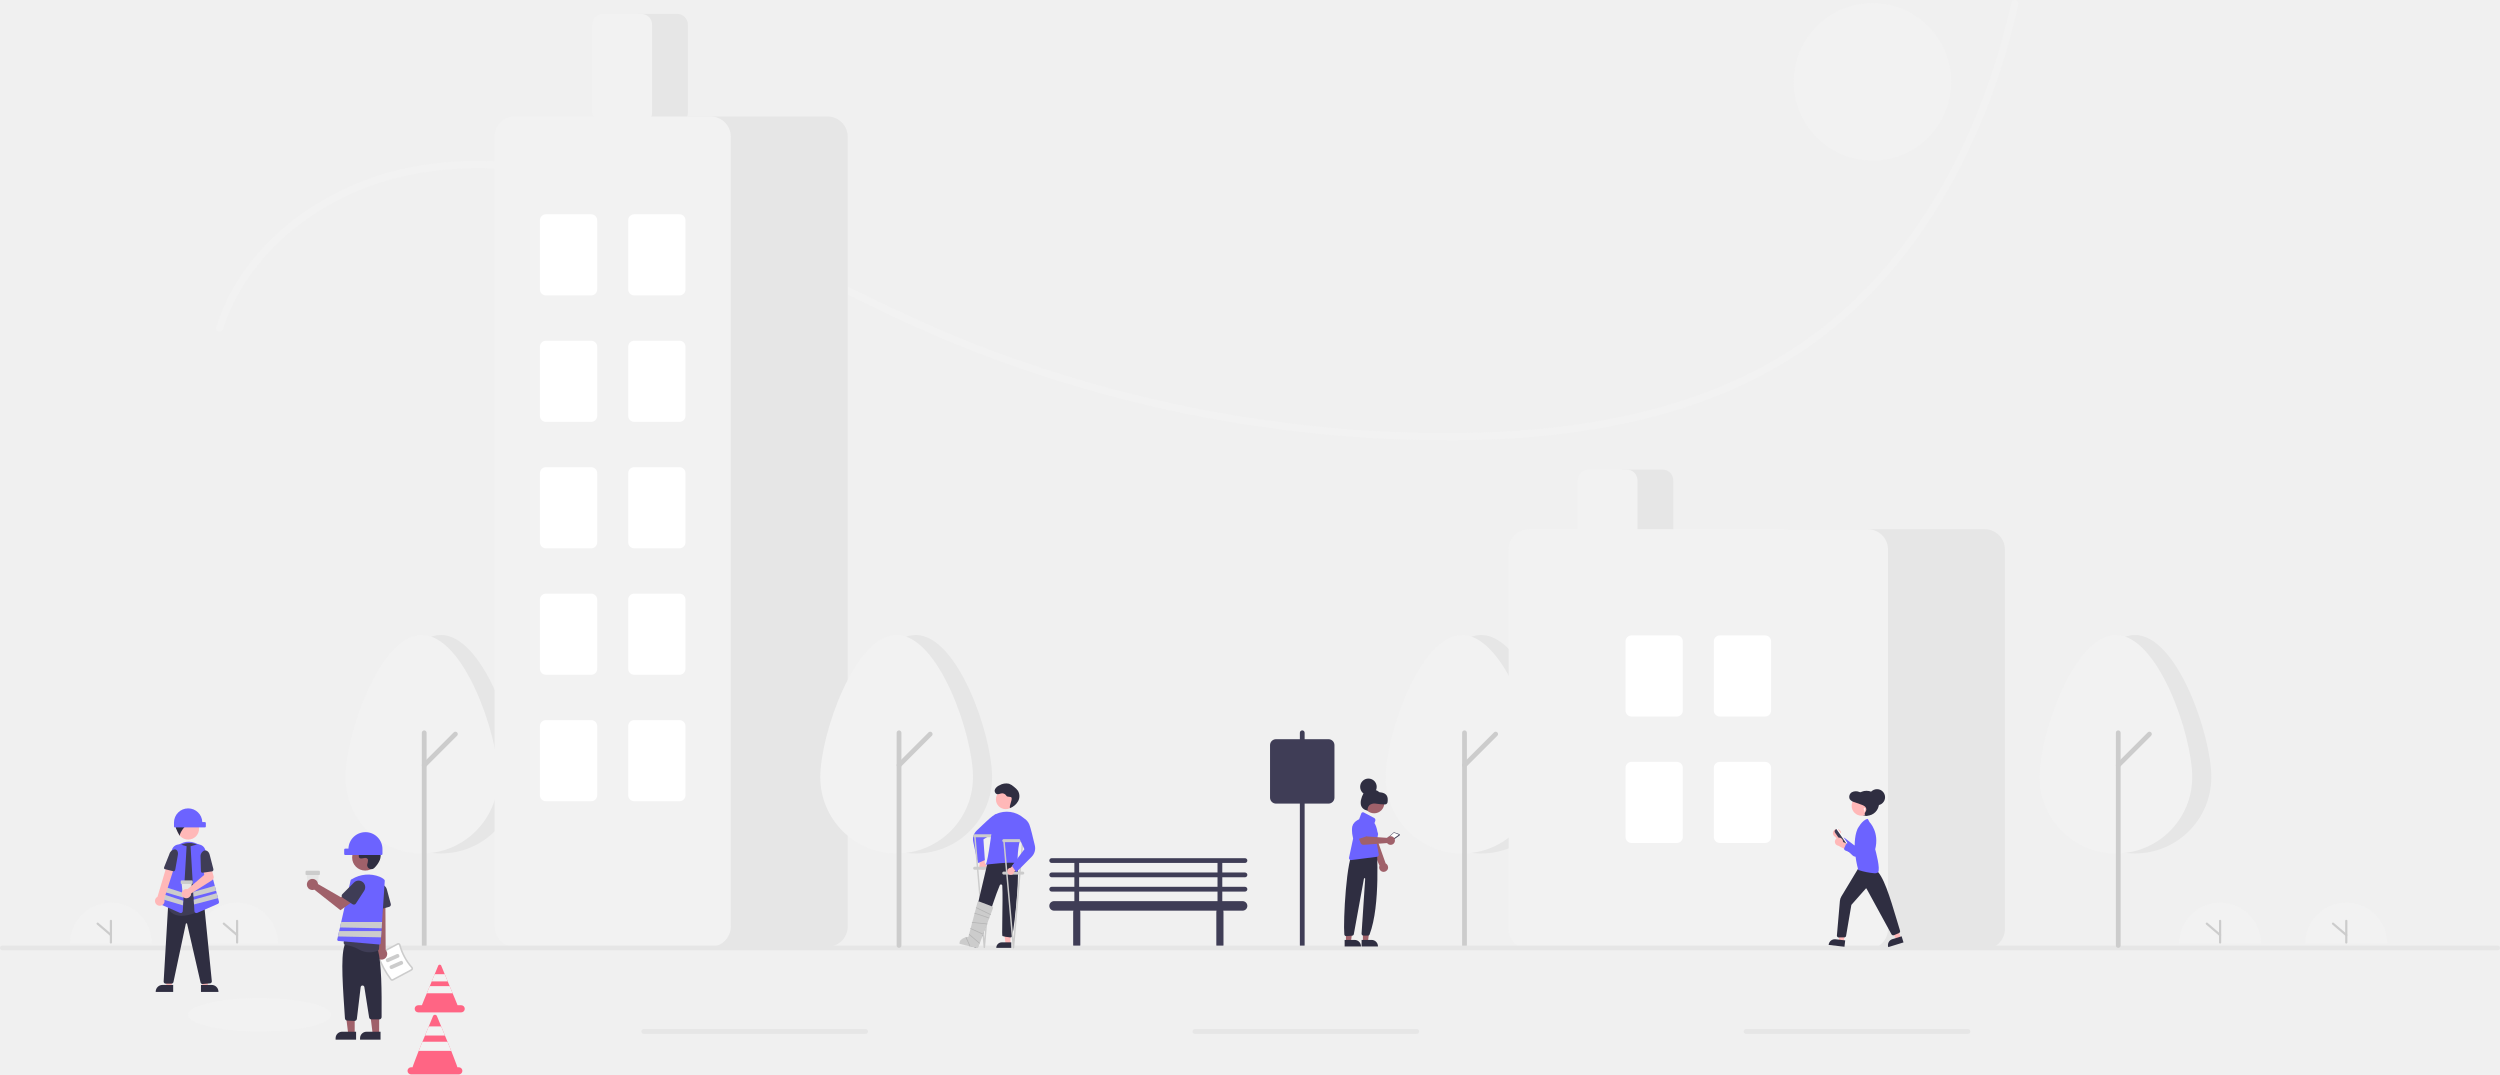
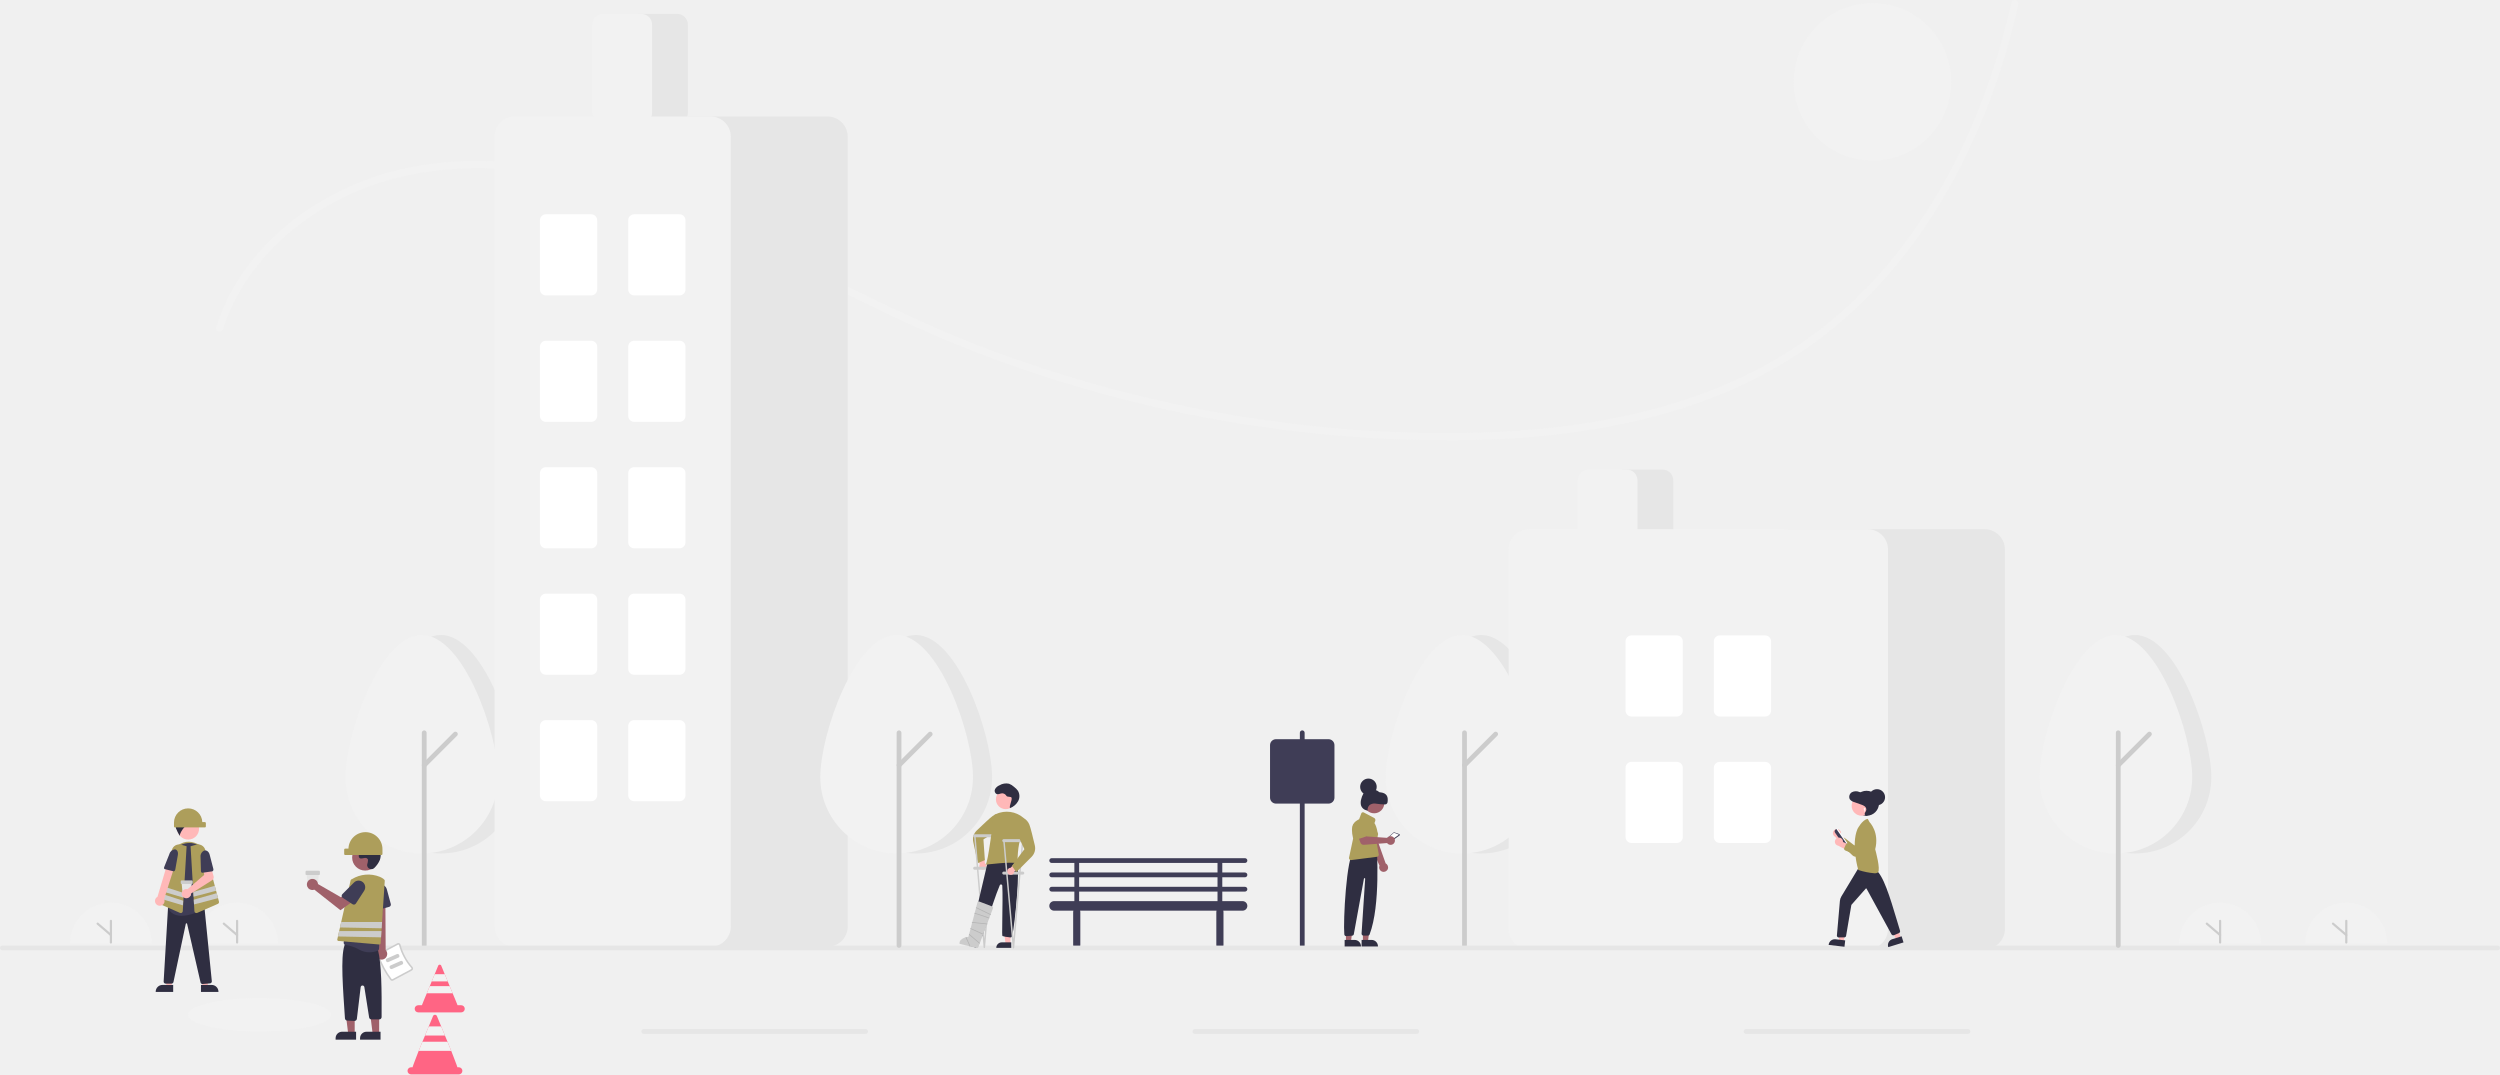
- <svg xmlns="http://www.w3.org/2000/svg" id="b7ff5eec-b031-4b55-ad80-a01491e5732a" data-name="Layer 1" width="1047.795" height="450.309" viewBox="0 0 1047.795 450.309">
+ <svg xmlns="http://www.w3.org/2000/svg" data-name="Layer 1" width="1047.795" height="450.309" viewBox="0 0 1047.795 450.309">
  <path d="M105.422,619.665a17.165,17.165,0,0,1,34.331,0" transform="translate(-76.10236 -224.1911)" fill="#f2f2f2" />
  <path d="M122.588,619.665a.464.464,0,0,1-.464-.464v-9.047a.464.464,0,1,1,.928,0v9.047A.464.464,0,0,1,122.588,619.665Z" transform="translate(-76.10236 -224.1911)" fill="#ccc" />
  <path d="M122.587,616.557a.462.462,0,0,1-.302-.112l-5.567-4.778a.464.464,0,1,1,.604-.704l5.567,4.778a.464.464,0,0,1-.302.816Z" transform="translate(-76.10236 -224.1911)" fill="#ccc" />
  <path d="M158.31,619.665a17.165,17.165,0,0,1,34.331,0" transform="translate(-76.10236 -224.1911)" fill="#f2f2f2" />
  <path d="M175.475,619.665a.464.464,0,0,1-.464-.464v-9.047a.464.464,0,0,1,.928,0v9.047A.464.464,0,0,1,175.475,619.665Z" transform="translate(-76.10236 -224.1911)" fill="#ccc" />
  <path d="M175.475,616.557a.462.462,0,0,1-.302-.112l-5.567-4.778a.464.464,0,1,1,.604-.704l5.567,4.778a.464.464,0,0,1-.302.816Z" transform="translate(-76.10236 -224.1911)" fill="#ccc" />
  <circle cx="784.795" cy="34.309" r="33" fill="#f2f2f2" />
  <ellipse cx="108.795" cy="425.309" rx="30" ry="7" fill="#f2f2f2" />
  <path d="M169.583,362.153c7.868-24.569,27.08-43.622,49.864-54.955,27.033-13.446,58.097-14.968,87.449-9.735,31.686,5.649,61.3,18.672,89.966,32.884,28.117,13.94,55.78,28.66,85.021,40.18A550.375,550.375,0,0,0,664.829,408.423c56.431,1.883,116.767-4.301,165.085-36.018,44.273-29.062,72.444-77.006,87.117-126.982q2.818-9.597,5.01-19.359c.426-1.88-2.465-2.683-2.893-.798C907.312,277.454,882.074,329.033,838.95,362.3,792.309,398.28,731.096,406.598,673.813,405.646A547.717,547.717,0,0,1,488.481,369.882c-29.993-11.418-58.296-26.245-86.96-40.56-28.034-14-56.856-27.105-87.683-33.562-28.149-5.896-58.288-6.255-85.428,4.236-22.348,8.639-42.725,24.038-54.649,45.102a86.494,86.494,0,0,0-7.071,16.256c-.59,1.843,2.305,2.632,2.893.798Z" transform="translate(-76.10236 -224.1911)" fill="#f2f2f2" />
  <path d="M597.886,591.87a1,1,0,0,0,0-2h-9.5v-4h9.5a1,1,0,0,0,0-2h-81a1,1,0,0,0,0,2h9.5v4h-9.5a1,1,0,0,0,0,2h9.5v4h-9.5a1,1,0,0,0,0,2h9.5v4h-8.5a2,2,0,0,0,0,4h8.092a1.491,1.491,0,0,0-.092.5v14a1.5,1.5,0,0,0,3,0v-14a1.491,1.491,0,0,0-.092-.5h57.184a1.491,1.491,0,0,0-.092.5v14a1.5,1.5,0,0,0,3,0v-14a1.491,1.491,0,0,0-.092-.5h8.092a2,2,0,0,0,0-4h-8.5v-4h9.5a1,1,0,0,0,0-2h-9.5v-4Zm-69.5-6h58v4h-58Zm58,16h-58v-4h58Zm0-6h-58v-4h58Z" transform="translate(-76.10236 -224.1911)" fill="#3f3d56" />
  <path d="M292.898,549.898c0-17.661-14.327-59.57-32-59.57s-32,41.909-32,59.57a32,32,0,0,0,64,0Z" transform="translate(-76.10236 -224.1911)" fill="#e6e6e6" />
  <path d="M284.898,549.898c0-17.661-14.327-59.57-32-59.57s-32,41.909-32,59.57a32,32,0,0,0,64,0Z" transform="translate(-76.10236 -224.1911)" fill="#f2f2f2" />
  <path d="M253.898,621.449a1,1,0,0,1-1-1V531.308a1,1,0,0,1,2,0v89.141A1,1,0,0,1,253.898,621.449Z" transform="translate(-76.10236 -224.1911)" fill="#ccc" />
  <path d="M253.898,545.922a1,1,0,0,1-.707-1.707l13.078-13.078a1.0 1,0,0,1,1.414,1.414l-13.078,13.078A.996.996,0,0,1,253.898,545.922Z" transform="translate(-76.10236 -224.1911)" fill="#ccc" />
  <path d="M621.898,621.449a1,1,0,0,1-1-1V531.308a1,1,0,0,1,2,0v89.141A1,1,0,0,1,621.898,621.449Z" transform="translate(-76.10236 -224.1911)" fill="#3f3d56" />
  <path d="M728.898,549.898c0-17.661-14.327-59.57-32-59.57s-32,41.909-32,59.57a32,32,0,0,0,64,0Z" transform="translate(-76.10236 -224.1911)" fill="#e6e6e6" />
  <path d="M720.898,549.898c0-17.661-14.327-59.57-32-59.57s-32,41.909-32,59.57a32,32,0,0,0,64,0Z" transform="translate(-76.10236 -224.1911)" fill="#f2f2f2" />
  <path d="M689.898,621.449a1,1,0,0,1-1-1V531.308a1,1,0,0,1,2,0v89.141A1,1,0,0,1,689.898,621.449Z" transform="translate(-76.10236 -224.1911)" fill="#ccc" />
  <path d="M689.898,545.922a1,1,0,0,1-.707-1.707l13.078-13.078a1.0 1,0,0,1,1.414,1.414l-13.078,13.078A.996.996,0,0,1,689.898,545.922Z" transform="translate(-76.10236 -224.1911)" fill="#ccc" />
  <path d="M359.898,276h-16a4.505,4.505,0,0,1-4.5-4.5v-37a4.505,4.505,0,0,1,4.5-4.5h16a4.505,4.505,0,0,1,4.5,4.5v37A4.505,4.505,0,0,1,359.898,276Z" transform="translate(-76.10236 -224.1911)" fill="#e6e6e6" />
  <path d="M422.898,621h-82a8.51,8.51,0,0,1-8.5-8.5v-331a8.51,8.51,0,0,1,8.5-8.5h82a8.509,8.509,0,0,1,8.5,8.5v331A8.509,8.509,0,0,1,422.898,621Z" transform="translate(-76.10236 -224.1911)" fill="#e6e6e6" />
  <path d="M373.898,621h-82a8.51,8.51,0,0,1-8.5-8.5v-331a8.51,8.51,0,0,1,8.5-8.5h82a8.51,8.51,0,0,1,8.5,8.5v331A8.51,8.51,0,0,1,373.898,621Z" transform="translate(-76.10236 -224.1911)" fill="#f2f2f2" />
  <path d="M344.898,276h-16a4.505,4.505,0,0,1-4.5-4.5v-37a4.505,4.505,0,0,1,4.5-4.5h16a4.505,4.505,0,0,1,4.5,4.5v37A4.505,4.505,0,0,1,344.898,276Z" transform="translate(-76.10236 -224.1911)" fill="#f2f2f2" />
  <path d="M323.898,348h-19a2.503,2.503,0,0,1-2.5-2.5v-29a2.503,2.503,0,0,1,2.5-2.5h19a2.503,2.503,0,0,1,2.5,2.5v29A2.503,2.503,0,0,1,323.898,348Z" transform="translate(-76.10236 -224.1911)" fill="#fff" />
  <path d="M360.898,348h-19a2.503,2.503,0,0,1-2.5-2.5v-29a2.503,2.503,0,0,1,2.5-2.5h19a2.503,2.503,0,0,1,2.5,2.5v29A2.503,2.503,0,0,1,360.898,348Z" transform="translate(-76.10236 -224.1911)" fill="#fff" />
  <path d="M323.898,401h-19a2.503,2.503,0,0,1-2.5-2.5v-29a2.503,2.503,0,0,1,2.5-2.5h19a2.503,2.503,0,0,1,2.5,2.5v29A2.503,2.503,0,0,1,323.898,401Z" transform="translate(-76.10236 -224.1911)" fill="#fff" />
  <path d="M360.898,401h-19a2.503,2.503,0,0,1-2.5-2.5v-29a2.503,2.503,0,0,1,2.5-2.5h19a2.503,2.503,0,0,1,2.5,2.5v29A2.503,2.503,0,0,1,360.898,401Z" transform="translate(-76.10236 -224.1911)" fill="#fff" />
  <path d="M323.898,454h-19a2.503,2.503,0,0,1-2.5-2.5v-29a2.503,2.503,0,0,1,2.5-2.5h19a2.503,2.503,0,0,1,2.5,2.5v29A2.503,2.503,0,0,1,323.898,454Z" transform="translate(-76.10236 -224.1911)" fill="#fff" />
  <path d="M360.898,454h-19a2.503,2.503,0,0,1-2.5-2.5v-29a2.503,2.503,0,0,1,2.5-2.5h19a2.503,2.503,0,0,1,2.5,2.5v29A2.503,2.503,0,0,1,360.898,454Z" transform="translate(-76.10236 -224.1911)" fill="#fff" />
  <path d="M323.898,507h-19a2.503,2.503,0,0,1-2.5-2.5v-29a2.503,2.503,0,0,1,2.5-2.5h19a2.503,2.503,0,0,1,2.5,2.5v29A2.503,2.503,0,0,1,323.898,507Z" transform="translate(-76.10236 -224.1911)" fill="#fff" />
  <path d="M360.898,507h-19a2.503,2.503,0,0,1-2.5-2.5v-29a2.503,2.503,0,0,1,2.5-2.5h19a2.503,2.503,0,0,1,2.5,2.5v29A2.503,2.503,0,0,1,360.898,507Z" transform="translate(-76.10236 -224.1911)" fill="#fff" />
  <path d="M323.898,560h-19a2.503,2.503,0,0,1-2.5-2.5v-29a2.503,2.503,0,0,1,2.5-2.5h19a2.503,2.503,0,0,1,2.5,2.5v29A2.503,2.503,0,0,1,323.898,560Z" transform="translate(-76.10236 -224.1911)" fill="#fff" />
  <path d="M360.898,560h-19a2.503,2.503,0,0,1-2.5-2.5v-29a2.503,2.503,0,0,1,2.5-2.5h19a2.503,2.503,0,0,1,2.5,2.5v29A2.503,2.503,0,0,1,360.898,560Z" transform="translate(-76.10236 -224.1911)" fill="#fff" />
  <path d="M772.898,451h-16a4.505,4.505,0,0,1-4.5-4.5v-21a4.505,4.505,0,0,1,4.5-4.5h16a4.505,4.505,0,0,1,4.5,4.5v21A4.505,4.505,0,0,1,772.898,451Z" transform="translate(-76.10236 -224.1911)" fill="#e6e6e6" />
  <path d="M907.898,622h-82a8.51,8.51,0,0,1-8.5-8.5v-159a8.51,8.51,0,0,1,8.5-8.5h82a8.509,8.509,0,0,1,8.5,8.5v159A8.509,8.509,0,0,1,907.898,622Z" transform="translate(-76.10236 -224.1911)" fill="#e6e6e6" />
  <path d="M858.898,622h-142a8.51,8.51,0,0,1-8.5-8.5v-159a8.51,8.51,0,0,1,8.5-8.5h142a8.509,8.509,0,0,1,8.5,8.5v159A8.509,8.509,0,0,1,858.898,622Z" transform="translate(-76.10236 -224.1911)" fill="#f2f2f2" />
  <path d="M757.898,451h-16a4.505,4.505,0,0,1-4.5-4.5v-21a4.505,4.505,0,0,1,4.5-4.5h16a4.505,4.505,0,0,1,4.5,4.5v21A4.505,4.505,0,0,1,757.898,451Z" transform="translate(-76.10236 -224.1911)" fill="#f2f2f2" />
  <path d="M778.898,524.5h-19a2.503,2.503,0,0,1-2.5-2.5V493a2.503,2.503,0,0,1,2.5-2.5h19a2.503,2.503,0,0,1,2.5,2.5v29A2.503,2.503,0,0,1,778.898,524.5Z" transform="translate(-76.10236 -224.1911)" fill="#fff" />
  <path d="M815.898,524.5h-19a2.503,2.503,0,0,1-2.5-2.5V493a2.503,2.503,0,0,1,2.5-2.5h19a2.503,2.503,0,0,1,2.5,2.5v29A2.503,2.503,0,0,1,815.898,524.5Z" transform="translate(-76.10236 -224.1911)" fill="#fff" />
  <path d="M778.898,577.5h-19a2.503,2.503,0,0,1-2.5-2.5V546a2.503,2.503,0,0,1,2.5-2.5h19a2.503,2.503,0,0,1,2.5,2.5v29A2.503,2.503,0,0,1,778.898,577.5Z" transform="translate(-76.10236 -224.1911)" fill="#fff" />
  <path d="M815.898,577.5h-19a2.503,2.503,0,0,1-2.5-2.5V546a2.503,2.503,0,0,1,2.5-2.5h19a2.503,2.503,0,0,1,2.5,2.5v29A2.503,2.503,0,0,1,815.898,577.5Z" transform="translate(-76.10236 -224.1911)" fill="#fff" />
  <path d="M1122.898,622.5H77.102a1,1,0,1,1,0-2H1122.898a1,1,0,0,1,0,2Z" transform="translate(-76.10236 -224.1911)" fill="#e6e6e6" />
  <path d="M438.898,657.5h-93a1,1,0,0,1,0-2h93a1,1,0,1,1,0,2Z" transform="translate(-76.10236 -224.1911)" fill="#e6e6e6" />
  <path d="M669.898,657.5h-93a1,1,0,0,1,0-2h93a1,1,0,1,1,0,2Z" transform="translate(-76.10236 -224.1911)" fill="#e6e6e6" />
  <path d="M900.898,657.5h-93a1,1,0,0,1,0-2h93a1,1,0,1,1,0,2Z" transform="translate(-76.10236 -224.1911)" fill="#e6e6e6" />
  <path d="M491.898,549.898c0-17.661-14.327-59.57-32-59.57s-32,41.909-32,59.57a32,32,0,0,0,64,0Z" transform="translate(-76.10236 -224.1911)" fill="#e6e6e6" />
  <path d="M483.898,549.898c0-17.661-14.327-59.57-32-59.57s-32,41.909-32,59.57a32,32,0,0,0,64,0Z" transform="translate(-76.10236 -224.1911)" fill="#f2f2f2" />
  <path d="M452.898,621.449a1,1,0,0,1-1-1V531.308a1,1,0,0,1,2,0v89.141A1,1,0,0,1,452.898,621.449Z" transform="translate(-76.10236 -224.1911)" fill="#ccc" />
  <path d="M452.898,545.922a1,1,0,0,1-.707-1.707l13.078-13.078a1.0 1,0,0,1,1.414,1.414l-13.078,13.078A.996.996,0,0,1,452.898,545.922Z" transform="translate(-76.10236 -224.1911)" fill="#ccc" />
  <path d="M1002.898,549.898c0-17.661-14.327-59.57-32-59.57s-32,41.909-32,59.57a32,32,0,0,0,64,0Z" transform="translate(-76.10236 -224.1911)" fill="#e6e6e6" />
  <path d="M994.898,549.898c0-17.661-14.327-59.57-32-59.57s-32,41.909-32,59.57a32,32,0,0,0,64,0Z" transform="translate(-76.10236 -224.1911)" fill="#f2f2f2" />
  <path d="M963.898,621.449a1,1,0,0,1-1-1V531.308a1,1,0,0,1,2,0v89.141A1,1,0,0,1,963.898,621.449Z" transform="translate(-76.10236 -224.1911)" fill="#ccc" />
  <path d="M963.898,545.922a1,1,0,0,1-.707-1.707l13.078-13.078a1.0 1,0,0,1,1.414,1.414l-13.078,13.078A.996.996,0,0,1,963.898,545.922Z" transform="translate(-76.10236 -224.1911)" fill="#ccc" />
  <path d="M632.897,561h-22a2.502,2.502,0,0,1-2.5-2.5v-22a2.502,2.502,0,0,1,2.5-2.5h22a2.502,2.502,0,0,1,2.5,2.5v22A2.502,2.502,0,0,1,632.897,561Z" transform="translate(-76.10236 -224.1911)" fill="#3f3d56" />
  <path d="M846.463,571.713a1.7,1.7,0,0,1,1.111,2.358l4.348,4.193-3.063.687-3.659-4.087a1.709,1.709,0,0,1,1.263-3.15Z" transform="translate(-76.10236 -224.1911)" fill="#ffb8b8" />
-   <path d="M852.578,582.744l-5.364-5.032a.761.761,0,0,1-.021-1.089l1.095-1.109a.762.762,0,0,1,1.003-.07l4.495,3.435,2.804-6.801a2.123,2.123,0,0,1,2.896-1.097h0a2.11,2.11,0,0,1,1.161,2.249c-.509,3.094-3.592,7.184-5.384,9.346a1.853,1.853,0,0,1-2.066.554A1.848,1.848,0,0,1,852.578,582.744Z" transform="translate(-76.10236 -224.1911)" fill="#6c63ff" />
+   <path d="M852.578,582.744l-5.364-5.032a.761.761,0,0,1-.021-1.089l1.095-1.109a.762.762,0,0,1,1.003-.07l4.495,3.435,2.804-6.801a2.123,2.123,0,0,1,2.896-1.097h0a2.11,2.11,0,0,1,1.161,2.249c-.509,3.094-3.592,7.184-5.384,9.346a1.853,1.853,0,0,1-2.066.554A1.848,1.848,0,0,1,852.578,582.744Z" transform="translate(-76.10236 -224.1911)" fill="#ad9e5b" />
  <path d="M849.568,577.862l-3.949-5.728a.338.338,0,0,1,.086-.47l.159-.109a.338.338,0,0,1,.47.086l3.949,5.728a.338.338,0,0,1-.086.47l-.159.109a.338.338,0,0,1-.47-.086Z" transform="translate(-76.10236 -224.1911)" fill="#fff" />
  <path d="M848.464,577.905l-3.277-4.754a.931.931,0,0,1,.238-1.293l.334-.23,4.333,6.285-.334.23h0a.93.93,0,0,1-1.293-.238Z" transform="translate(-76.10236 -224.1911)" fill="#3f3d56" />
  <polygon points="772.758 394.744 770.699 394.507 770.972 386.492 773.674 386.804 772.758 394.744" fill="#ffb8b8" />
  <path d="M849.155,620.992l-6.638-.766.01-.084a2.601,2.601,0,0,1,2.882-2.286l0,0,4.054.468Z" transform="translate(-76.10236 -224.1911)" fill="#2f2e41" />
  <polygon points="796.697 393.222 794.717 393.834 791.416 386.488 794.338 385.585 796.697 393.222" fill="#ffb8b8" />
  <path d="M873.898,619.177l-6.385,1.972-.025-.081a2.601,2.601,0,0,1,1.717-3.253l0,0,3.899-1.204Z" transform="translate(-76.10236 -224.1911)" fill="#2f2e41" />
  <path d="M846.562,617.088a.843.843,0,0,1-.564-1.028l1.241-14.285a4.313,4.313,0,0,1,.599-1.843l7.512-12.466,6.722,1.208.043.018c3.267,2.001,6.168,11.703,8.973,21.086.436,1.459.887,2.968,1.328,4.41a.849.849,0,0,1-.456,1.095l-2.035.857a.843.843,0,0,1-1.07-.374l-10.464-19.156a.168.168,0,0,0-.13-.087.163.163,0,0,0-.145.056l-6.073,6.872-2.232,13.095-.009.028a.846.846,0,0,1-.999.482l-2.189.041-.014 0Z" transform="translate(-76.10236 -224.1911)" fill="#2f2e41" />
-   <path d="M854.987,588.832l-.043-.014-.013-.043c-.031-.104-3.104-10.501-.335-17.13l.003-.006c.081-.158,2.012-3.869,4.257-4.24l.06-.01.729,1.364c.229.23,4.177,4.329,2.385,11.376.161.578,2.341,8.51,1.156,9.696a2.176,2.176,0,0,1-1.479.371A29.878,29.878,0,0,1,854.987,588.832Z" transform="translate(-76.10236 -224.1911)" fill="#6c63ff" />
+   <path d="M854.987,588.832l-.043-.014-.013-.043c-.031-.104-3.104-10.501-.335-17.13l.003-.006c.081-.158,2.012-3.869,4.257-4.24l.06-.01.729,1.364c.229.23,4.177,4.329,2.385,11.376.161.578,2.341,8.51,1.156,9.696a2.176,2.176,0,0,1-1.479.371A29.878,29.878,0,0,1,854.987,588.832Z" transform="translate(-76.10236 -224.1911)" fill="#ad9e5b" />
  <circle cx="782.291" cy="336.669" r="5.24" fill="#2f2e41" />
  <circle cx="780.209" cy="337.732" r="4.152" fill="#ffb8b8" />
  <path d="M858.983,565.956c-.379.134-.843.253-1.141-.026a1.01,1.01,0,0,1-.067-1.136,5.135,5.135,0,0,0,.519-1.091,1.68,1.68,0,0,0-.616-1.538,4.56,4.56,0,0,0-1.504-.757l-2.906-1.033a3.358,3.358,0,0,1-1.897-1.229,2.275,2.275,0,0,1,.905-2.934,3.69,3.69,0,0,1,3.193-.063,16.494,16.494,0,0,0,1.702.681c1.164.307,2.487.032,3.509.688a3.241,3.241,0,0,1,1.273,2.827,8.739,8.739,0,0,1-.855,3.126,5.813,5.813,0,0,1-.948,1.665,1.961,1.961,0,0,1-1.659.715Z" transform="translate(-76.10236 -224.1911)" fill="#2f2e41" />
  <circle cx="786.686" cy="334.133" r="3.381" fill="#2f2e41" />
  <path d="M857.21,563.226a.338.338,0,1,1,.465.313v.743a.127.127,0,1,1-.254,0v-.743A.338.338,0,0,1,857.21,563.226Z" transform="translate(-76.10236 -224.1911)" fill="#fff" />
  <path d="M846.669,575.262a1.7,1.7,0,0,1,1.863,1.823l5.537,2.415-2.632,1.711-4.854-2.555a1.709,1.709,0,0,1,.086-3.393Z" transform="translate(-76.10236 -224.1911)" fill="#ffb8b8" />
-   <path d="M856.245,583.47l-6.781-2.847a.761.761,0,0,1-.399-1.014l.64-1.421a.762.762,0,0,1,.916-.415l5.41,1.653.258-7.352a2.123,2.123,0,0,1,2.333-2.038h0a2.11,2.11,0,0,1,1.873,1.704c.601,3.077-.863,7.985-1.789,10.637a1.853,1.853,0,0,1-1.743,1.24A1.848,1.848,0,0,1,856.245,583.47Z" transform="translate(-76.10236 -224.1911)" fill="#6c63ff" />
-   <path d="M160.895,581.73h-10.386V578.577c3.282-2.284,6.19-2.085,10.015.185Z" transform="translate(-76.10236 -224.1911)" fill="#6c63ff" />
+   <path d="M856.245,583.47l-6.781-2.847a.761.761,0,0,1-.399-1.014l.64-1.421a.762.762,0,0,1,.916-.415l5.41,1.653.258-7.352a2.123,2.123,0,0,1,2.333-2.038h0a2.11,2.11,0,0,1,1.873,1.704c.601,3.077-.863,7.985-1.789,10.637a1.853,1.853,0,0,1-1.743,1.24A1.848,1.848,0,0,1,856.245,583.47Z" transform="translate(-76.10236 -224.1911)" fill="#ad9e5b" />
+   <path d="M160.895,581.73h-10.386V578.577c3.282-2.284,6.19-2.085,10.015.185Z" transform="translate(-76.10236 -224.1911)" fill="#ad9e5b" />
  <polygon points="72.002 413.541 69.728 413.541 69.388 404.771 72.002 404.771 72.002 413.541" fill="#ffb8b8" />
  <path d="M148.684,639.936l-7.331-0v-.093a2.854,2.854,0,0,1,2.854-2.854h0l4.478 0Z" transform="translate(-76.10236 -224.1911)" fill="#2f2e41" />
  <polygon points="84.809 413.541 87.082 413.541 87.422 404.771 84.808 404.771 84.809 413.541" fill="#ffb8b8" />
  <path d="M160.331,636.99l4.478-0h0a2.854,2.854,0,0,1,2.854,2.854v.093l-7.331 0Z" transform="translate(-76.10236 -224.1911)" fill="#2f2e41" />
  <path d="M160.971,636.608a.838.838,0,0,1-.815-.653l-5.636-24.581a.27.27,0,0,0-.272-.218h-.001a.27.27,0,0,0-.271.22l-5.175,24.415a.839.839,0,0,1-.816.661h-2.465a.835.835,0,0,1-.833-.884l1.836-30.946.739-.219.014 0,14.514.127,3.091,30.912a.834.834,0,0,1-.763.913l-3.079.249Q161.004,636.608,160.971,636.608Z" transform="translate(-76.10236 -224.1911)" fill="#2f2e41" />
  <circle cx="78.875" cy="347.333" r="4.555" fill="#ffb8b8" />
  <path d="M152.187,608.016a7.862,7.862,0,0,1-2.361-.332,5.211,5.211,0,0,1-3.16-2.666.836.836,0,0,1-.062-.622c.502-1.715,2.93-10.627,1.381-17.712a7.508,7.508,0,0,1,1.067-5.771,7.414,7.414,0,0,1,4.809-3.234l0-0c.257-.05.515-.091.768-.122a7.388,7.388,0,0,1,5.983,1.968,7.571,7.571,0,0,1,2.377,6.002L161.798,604.63a.827.827,0,0,1-.445.687C159.982,606.035,155.863,608.016,152.187,608.016Z" transform="translate(-76.10236 -224.1911)" fill="#3f3d56" />
  <path d="M160.123,568.171a5.593,5.593,0,0,0-6.13-3.447l1.436,1.161c-1.784.06-3.663-.068-4.937,1.183.406-.011.937.856,1.343.845a2.127,2.127,0,0,0-1.781,1.228,3.499,3.499,0,0,0-.207,2.225,25.851,25.851,0,0,0,1.6,3.179c-.053-1.812,3.514-6.134,5.256-5.683a4.78,4.78,0,0,0-2.207,1.676A6.473,6.473,0,0,1,158.336,569.91a2.717,2.717,0,0,0,.915.051,1.117,1.117,0,0,0,.662-1.786Z" transform="translate(-76.10236 -224.1911)" fill="#2f2e41" />
-   <path d="M151.873,606.869a.835.835,0,0,1-.334-.071l-8.643-3.772a.829.829,0,0,1-.474-.979l5.722-21.614a3.128,3.128,0,0,1,3.884-2.208l2.288.653-1.611,27.204a.837.837,0,0,1-.398.662A.828.828,0,0,1,151.873,606.869Z" transform="translate(-76.10236 -224.1911)" fill="#6c63ff" />
-   <path d="M167.869,602.048l-.38-1.434-.551-2.085-.265-1-.551-2.079-3.975-15.017a3.125,3.125,0,0,0-3.884-2.207l-2.287.653,1.133,19.134.117,1.997.074,1.259v.002l.119,1.986.167,2.825a.84.84,0,0,0,.833.786.85.85,0,0,0,.334-.07l8.643-3.772A.828.828,0,0,0,167.869,602.048Z" transform="translate(-76.10236 -224.1911)" fill="#6c63ff" />
+   <path d="M151.873,606.869a.835.835,0,0,1-.334-.071l-8.643-3.772a.829.829,0,0,1-.474-.979l5.722-21.614a3.128,3.128,0,0,1,3.884-2.208l2.288.653-1.611,27.204a.837.837,0,0,1-.398.662A.828.828,0,0,1,151.873,606.869Z" transform="translate(-76.10236 -224.1911)" fill="#ad9e5b" />
+   <path d="M167.869,602.048l-.38-1.434-.551-2.085-.265-1-.551-2.079-3.975-15.017a3.125,3.125,0,0,0-3.884-2.207l-2.287.653,1.133,19.134.117,1.997.074,1.259v.002l.119,1.986.167,2.825a.84.84,0,0,0,.833.786.85.85,0,0,0,.334-.07l8.643-3.772A.828.828,0,0,0,167.869,602.048Z" transform="translate(-76.10236 -224.1911)" fill="#ad9e5b" />
  <polygon points="90.57 373.339 81.124 375.82 81.007 373.823 90.019 371.259 90.57 373.339" fill="#ccc" />
  <polygon points="91.386 376.423 81.317 379.068 81.198 377.081 81.198 377.079 90.835 374.338 91.386 376.423" fill="#ccc" />
  <polygon points="76.963 374.253 76.846 376.213 67.582 373.454 68.125 371.402 76.963 374.253" fill="#ccc" />
  <polygon points="76.77 377.504 67.317 374.453 66.773 376.51 76.655 379.453 76.77 377.504" fill="#ccc" />
  <path d="M143.584,603.745a1.992,1.992,0,0,0,1.306-2.762l4.444-13.952-3.151-.66-4.074,13.679a2.003,2.003,0,0,0,1.475,3.695Z" transform="translate(-76.10236 -224.1911)" fill="#ffb8b8" />
  <path d="M149.457,580.173h0c.905.092,1.414,1.11,1.189,2.377l-1.08,6.079c-.081.456-.456.817-.768.739l-3.652-.913c-.281-.07-.385-.469-.225-.869l2.192-5.5A2.646,2.646,0,0,1,149.457,580.173Z" transform="translate(-76.10236 -224.1911)" fill="#3f3d56" />
-   <path d="M154.96,562.998h0a5.934,5.934,0,0,1,5.93,5.749h1.117a.371.371,0,0,1,.371.371v1.484a.371.371,0,0,1-.371.371H149.396a.371.371,0,0,1-.371-.371V568.933A5.935,5.935,0,0,1,154.96,562.998Z" transform="translate(-76.10236 -224.1911)" fill="#6c63ff" />
+   <path d="M154.96,562.998h0a5.934,5.934,0,0,1,5.93,5.749h1.117a.371.371,0,0,1,.371.371v1.484a.371.371,0,0,1-.371.371H149.396a.371.371,0,0,1-.371-.371V568.933A5.935,5.935,0,0,1,154.96,562.998Z" transform="translate(-76.10236 -224.1911)" fill="#ad9e5b" />
  <path d="M155.669,599.684h-2.622a.337.337,0,0,1-.337-.305l-.525-5.379H156.531l-.525,5.379A.337.337,0,0,1,155.669,599.684Z" transform="translate(-76.10236 -224.1911)" fill="#e6e6e6" />
  <path d="M156.524,594.676H152.193a.339.339,0,0,1-.338-.338v-.812a.339.339,0,0,1,.338-.338H156.524a.339.339,0,0,1,.338.338v.812A.339.339,0,0,1,156.524,594.676Z" transform="translate(-76.10236 -224.1911)" fill="#ccc" />
  <path d="M154.415,596.799a1.952,1.952,0,0,1,.302.059l6.982-5.988-.408-2.197,3.235-1.049,1.1,3.819a1.484,1.484,0,0,1-.632,1.665l-8.842,5.596a1.947,1.947,0,1,1-1.736-1.905Z" transform="translate(-76.10236 -224.1911)" fill="#ffb8b8" />
  <path d="M161.717,580.675v0c.967-.271,1.932.465,2.256,1.718l1.553,6.015c.116.451-.11.93-.463.981l-4.137.595c-.318.046-.599-.281-.611-.711l-.161-5.919A2.603,2.603,0,0,1,161.717,580.675Z" transform="translate(-76.10236 -224.1911)" fill="#3f3d56" />
  <path d="M208.742,596.947h-3.15a.405.405,0,0,1-.405-.367l-.63-6.462h5.22l-.63,6.462A.405.405,0,0,1,208.742,596.947Z" transform="translate(-76.10236 -224.1911)" fill="#e6e6e6" />
  <path d="M209.769,590.931h-5.203a.407.407,0,0,1-.407-.407v-.976a.407.407,0,0,1,.407-.406h5.203a.407.407,0,0,1,.406.406v.976A.407.407,0,0,1,209.769,590.931Z" transform="translate(-76.10236 -224.1911)" fill="#ccc" />
  <path d="M239.687,634.897a37.324,37.324,0,0,1-5.365-10.012.959.959,0,0,1,.453-1.154l7.831-4.196a.946.946,0,0,1,.83-.034.962.962,0,0,1,.548.643,22.801,22.801,0,0,0,5.001,9.334.962.962,0,0,1,.231.813.946.946,0,0,1-.488.673l-7.831,4.196A.959.959,0,0,1,239.687,634.897Z" transform="translate(-76.10236 -224.1911)" fill="#ccc" />
  <path d="M240.221,634.496a.289.289,0,0,0,.361.075l7.831-4.196a.278.278,0,0,0,.145-.2.294.294,0,0,0-.072-.251,23.472,23.472,0,0,1-5.149-9.609.294.294,0,0,0-.169-.199.278.278,0,0,0-.247.01l-7.831,4.196a.289.289,0,0,0-.138.343,36.656,36.656,0,0,0,5.269,9.833Z" transform="translate(-76.10236 -224.1911)" fill="#fff" />
  <path d="M243.121,625.524l-4.265,1.883a.669.669,0,0,1-.881-.342l-.105-.239a.669.669,0,0,1,.342-.881l4.265-1.883a.669.669,0,0,1,.881.342l.105.239A.669.669,0,0,1,243.121,625.524Z" transform="translate(-76.10236 -224.1911)" fill="#ccc" />
  <path d="M244.68,628.42l-4.265,1.883a.669.669,0,0,1-.881-.342l-.105-.239a.669.669,0,0,1,.342-.881l4.265-1.883a.669.669,0,0,1,.881.342l.105.239A.669.669,0,0,1,244.68,628.42Z" transform="translate(-76.10236 -224.1911)" fill="#ccc" />
  <path d="M234.677,626.007a2.394,2.394,0,0,1-.46-3.642l-1.799-25.526,5.181.502.142,24.998a2.407,2.407,0,0,1-3.065,3.667Z" transform="translate(-76.10236 -224.1911)" fill="#a0616a" />
  <path d="M233.592,605.416a.999.999,0,0,1-.414-.758l-.38-6.88a2.763,2.763,0,0,1,5.425-.875l1.668,6.151a1.004,1.004,0,0,1-.705,1.23l-4.744,1.286A.999.999,0,0,1,233.592,605.416Z" transform="translate(-76.10236 -224.1911)" fill="#3f3d56" />
  <polygon points="148.658 433.198 145.927 433.197 144.627 422.661 148.659 422.661 148.658 433.198" fill="#a0616a" />
  <path d="M143.365,432.417h5.878a0,0,0,0,1,0,0V435.734a0,0,0,0,1,0,0h-8.586a0,0,0,0,1,0,0V435.124A2.707,2.707,0,0,1,143.365,432.417Z" fill="#2f2e41" />
  <polygon points="158.908 433.198 156.177 433.197 154.877 422.661 158.909 422.661 158.908 433.198" fill="#a0616a" />
  <path d="M153.615,432.417h5.878a0,0,0,0,1,0,0V435.734a0,0,0,0,1,0,0h-8.586a0,0,0,0,1,0,0V435.124A2.707,2.707,0,0,1,153.615,432.417Z" fill="#2f2e41" />
  <path d="M224.632,652.08l-3.007-.143a1.002,1.002,0,0,1-.955-.994c-.793-12.237-1.891-25.359-.21-30.428a1.003,1.003,0,0,1,1.147-.999l12.031,1.746a.997.997,0,0,1,.859.985c1.536,6.002,1.605,16.886,1.547,28.195a1.003,1.003,0,0,1-1.003,1.01h-3.242a.998.998,0,0,1-.991-.847l-2-12.716a.78.78,0,0,0-1.545.029L225.675,651.198a1.007,1.007,0,0,1-.996.884Q224.656,652.082,224.632,652.08Z" transform="translate(-76.10236 -224.1911)" fill="#2f2e41" />
  <path d="M226.749,622.248a15.136,15.136,0,0,0-5.722-1.96.984.984,0,0,1-.68-.373.998.998,0,0,1-.207-.758l2.883-21.402a7.402,7.402,0,0,1,4.315-5.784,7.199,7.199,0,0,1,6.996.548q.148.099.291.201a7.393,7.393,0,0,1,2.816,7.704c-1.768,7.232-2.375,19.087-2.479,21.391a.995.995,0,0,1-.65.892,10.046,10.046,0,0,1-3.393.604A8.495,8.495,0,0,1,226.749,622.248Z" transform="translate(-76.10236 -224.1911)" fill="#3f3d56" />
  <circle cx="153.058" cy="359.401" r="5.473" fill="#a0616a" />
  <path d="M233.033,587.922a1.768,1.768,0,0,1-3.05-.982,1.795,1.795,0,0,1,.002-.347,8.035,8.035,0,0,0,.358-1.951,1.023,1.023,0,0,0-.187-.479c-.814-1.089-2.723.487-3.491-.499-.471-.605.083-1.557-.279-2.233-.477-.892-1.889-.452-2.775-.941-.985-.544-.927-2.056-.278-2.975a4.68,4.68,0,0,1,3.548-1.806,9.518,9.518,0,0,1,4.009.782,8.012,8.012,0,0,1,3.788,2.627,6.412,6.412,0,0,1,.648,5.46A10.292,10.292,0,0,1,233.033,587.922Z" transform="translate(-76.10236 -224.1911)" fill="#2f2e41" />
-   <path d="M237.367,593.243c-.096-.45-.918-1.065-2.095-1.566a12.954,12.954,0,0,0-11.698,1.003.553.553,0,0,0-.51.435l-3.957,17.503-.515,2.279-.341,1.509-.515,2.273-.274,1.214a.559.559,0,0,0,.495.68l17.088,1.475c.016,0,.033.002.049.002a.557.557,0,0,0,.553-.521l.163-2.476.174-2.647.076-1.148.172-2.64,1.139-17.345v-.016Z" transform="translate(-76.10236 -224.1911)" fill="#6c63ff" />
+   <path d="M237.367,593.243c-.096-.45-.918-1.065-2.095-1.566a12.954,12.954,0,0,0-11.698,1.003.553.553,0,0,0-.51.435l-3.957,17.503-.515,2.279-.341,1.509-.515,2.273-.274,1.214a.559.559,0,0,0,.495.68l17.088,1.475c.016,0,.033.002.049.002a.557.557,0,0,0,.553-.521l.163-2.476.174-2.647.076-1.148.172-2.64,1.139-17.345v-.016Z" transform="translate(-76.10236 -224.1911)" fill="#ad9e5b" />
  <path d="M209.328,594.344a2.346,2.346,0,0,1,.053.365l9.572,5.522,2.327-1.339,2.48,3.247-4.977,3.547-10.92-8.615a2.339,2.339,0,1,1,1.465-2.728Z" transform="translate(-76.10236 -224.1911)" fill="#a0616a" />
  <path d="M219.295,599.762a.999.999,0,0,1,.288-.814l4.872-4.873a2.763,2.763,0,0,1,4.271,3.457l-3.469,5.346a1.004,1.004,0,0,1-1.387.295l-4.123-2.676A.999.999,0,0,1,219.295,599.762Z" transform="translate(-76.10236 -224.1911)" fill="#3f3d56" />
  <polygon points="160.128 386.425 159.957 389.066 142.489 388.705 143.004 386.425 160.128 386.425" fill="#ccc" />
  <polygon points="159.881 390.213 159.707 392.86 141.634 392.486 142.149 390.213 159.881 390.213" fill="#ccc" />
-   <path d="M229.267,572.959h0a7.129,7.129,0,0,0-7.125,6.908H220.8a.446.446,0,0,0-.446.446v1.783a.446.446,0,0,0,.446.446h15.152a.446.446,0,0,0,.446-.446v-2.005A7.13,7.13,0,0,0,229.267,572.959Z" transform="translate(-76.10236 -224.1911)" fill="#6c63ff" />
+   <path d="M229.267,572.959h0a7.129,7.129,0,0,0-7.125,6.908H220.8a.446.446,0,0,0-.446.446v1.783a.446.446,0,0,0,.446.446h15.152a.446.446,0,0,0,.446-.446v-2.005A7.13,7.13,0,0,0,229.267,572.959Z" transform="translate(-76.10236 -224.1911)" fill="#ad9e5b" />
  <path d="M269.398,645.5h-1.528c-.01-.185-2.062-5-2.062-5l-1.24-3-.82-2-1.24-3-1.42-3.45a.708.708,0,0,0-1.38,0l-1.42,3.45-1.24,3-.82,2-1.24,3s-2.052,4.815-2.062,5h-1.528a1.5,1.5,0,0,0,0,3h18a1.5,1.5,0,0,0,0-3Z" transform="translate(-76.10236 -224.1911)" fill="#ff6584" />
  <path d="M268.398,671.5h-.592c.054-.128-2.578-6.86-2.578-6.86l-1.58-3.85-1.06-2.58-1.58-3.85-1.72-4.17a.906.906,0,0,0-1.76,0l-1.72,4.17-1.58,3.85-1.07,2.58-1.58,3.85s-2.622,6.732-2.568,6.86h-.612a1.5,1.5,0,0,0,0,3h20a1.5,1.5,0,0,0,0-3Z" transform="translate(-76.10236 -224.1911)" fill="#ff6584" />
  <polygon points="187.645 411.309 180.945 411.309 182.185 408.309 186.405 408.309 187.645 411.309" fill="#f2f2f2" />
  <polygon points="189.705 416.309 178.885 416.309 180.125 413.309 188.465 413.309 189.705 416.309" fill="#f2f2f2" />
  <polygon points="186.485 434.019 178.125 434.019 179.705 430.169 184.905 430.169 186.485 434.019" fill="#f2f2f2" />
  <polygon points="189.125 440.449 175.475 440.449 177.055 436.599 187.545 436.599 189.125 440.449" fill="#f2f2f2" />
  <path d="M489.082,588.246a1.486,1.486,0,0,0-.188-2.27l-.75-4.946-3.082.97,1.688,4.413a1.494,1.494,0,0,0,2.332,1.834Z" transform="translate(-76.10236 -224.1911)" fill="#ffb8b8" />
-   <path d="M485.908,585.919l-1.901-8.878a5.084,5.084,0,0,1,1.452-4.754c2.433-2.345,5.561-5.3,6.641-6.065a5.57,5.57,0,0,1,3.485-1.029l.026.003,1.635,1.545-3.562,5.864-5.408,3.388.602,8.702Z" transform="translate(-76.10236 -224.1911)" fill="#6c63ff" />
+   <path d="M485.908,585.919l-1.901-8.878a5.084,5.084,0,0,1,1.452-4.754c2.433-2.345,5.561-5.3,6.641-6.065a5.57,5.57,0,0,1,3.485-1.029l.026.003,1.635,1.545-3.562,5.864-5.408,3.388.602,8.702Z" transform="translate(-76.10236 -224.1911)" fill="#ad9e5b" />
  <rect x="407.86" y="349.663" width="9.229" height="1.251" rx="0.626" fill="#ccc" />
  <rect x="407.86" y="363.272" width="9.229" height="1.251" rx="0.626" fill="#ccc" />
  <path d="M488.655,621.564a.313.313,0,0,1-.312-.285l-3.988-46.771a.313.313,0,1,1,.623-.055l3.672,43.212,3.568-43.212a.313.313,0,1,1,.623.054l-3.875,46.771a.313.313,0,0,1-.311.286Z" transform="translate(-76.10236 -224.1911)" fill="#ccc" />
  <circle cx="421.505" cy="335.026" r="4.104" fill="#ffb8b8" />
  <polygon points="409.273 395.497 407.321 394.875 408.792 387.05 411.673 387.968 409.273 395.497" fill="#ffb8b8" />
  <path d="M485.267,621.419l-6.284-2.003.052-.163a2.476,2.476,0,0,1,3.107-1.605l3.928,1.252Z" transform="translate(-76.10236 -224.1911)" fill="#2f2e41" />
  <polygon points="423.475 395.456 421.426 395.456 420.451 387.554 423.475 387.554 423.475 395.456" fill="#ffb8b8" />
  <path d="M493.655,621.472h6.282v-2.331h-3.966a2.319,2.319,0,0,0-2.316,2.317Z" transform="translate(-76.10236 -224.1911)" fill="#2f2e41" />
  <path d="M499.517,617.083l-.691-.103a10.452,10.452,0,0,1-2.556-.477c-.17-.075-.182-1.203-.08-7.548.075-4.657.168-10.454-.013-13.565a.547.547,0,0,0-1.049-.185c-1.56,3.604-4.178,11.668-5.911,17.004-.603,1.856-1.079,3.322-1.38,4.201a.708.708,0,0,1-.837.453c-1.426-.356-1.33-.508-3.361-1.033a.702.702,0,0,1-.513-.826c.367-1.732,7.088-29.814,7.603-32.484a.704.704,0,0,1,.83-.559c1.513.305,2.434.628,3.929.941,1.614.338,3.282.687,4.91,1.012h0a.698.698,0,0,1,.41.251,4.358,4.358,0,0,0,1.632,1.096c.426.204-.54.185-.168.479,1.503,1.19-.658,25.354-1.965,30.812a.706.706,0,0,1-.79.53Z" transform="translate(-76.10236 -224.1911)" fill="#2f2e41" />
  <path d="M499.357,562.808c-.24-1.017.972-3.205.732-4.221-.162-.689-1.781-.221-2.159-.819a2.172,2.172,0,0,0-1.718-1.091c-.813-.009-1.613.594-2.383.333a1.535,1.535,0,0,1-.683-2.077,3.732,3.732,0,0,1,1.819-1.595A5.491,5.491,0,0,1,499,552.661a6.634,6.634,0,0,1,2.136,1.342,7.443,7.443,0,0,1,1.617,1.642,4.411,4.411,0,0,1,.069,4.328,6.506,6.506,0,0,1-3.366,2.897" transform="translate(-76.10236 -224.1911)" fill="#2f2e41" />
-   <path d="M489.279,586.47c.443-.74,1.116-4.207,1.945-10.027.565-3.973,1.057-8.01,1.301-10.072a.992.992,0,0,1,.557-.782q.238-.115.472-.217a10.827,10.827,0,0,1,11.551,1.623l.018.017.005.025c.009.046.857,4.614-.88,7.701-1.713,3.045-1.733,11.11-1.733,11.191v.104l-.1-.028c-2.664-.761-12.956.571-13.059.584l-.16.021Z" transform="translate(-76.10236 -224.1911)" fill="#6c63ff" />
+   <path d="M489.279,586.47c.443-.74,1.116-4.207,1.945-10.027.565-3.973,1.057-8.01,1.301-10.072a.992.992,0,0,1,.557-.782q.238-.115.472-.217a10.827,10.827,0,0,1,11.551,1.623l.018.017.005.025c.009.046.857,4.614-.88,7.701-1.713,3.045-1.733,11.11-1.733,11.191v.104l-.1-.028c-2.664-.761-12.956.571-13.059.584l-.16.021Z" transform="translate(-76.10236 -224.1911)" fill="#ad9e5b" />
  <rect x="420.061" y="351.697" width="9.229" height="1.251" rx="0.626" fill="#ccc" />
  <rect x="420.061" y="365.306" width="9.229" height="1.251" rx="0.626" fill="#ccc" />
  <path d="M500.856,621.72a.313.313,0,0,1-.312-.285l-3.988-44.894a.313.313,0,0,1,.623-.055l3.672,41.335,3.568-41.334a.313.313,0,1,1,.623.054l-3.875,44.894a.313.313,0,0,1-.311.286Z" transform="translate(-76.10236 -224.1911)" fill="#ccc" />
  <path d="M498.28,589.695a1.486,1.486,0,0,1,1.392-1.804l3.317-3.744,2.06,2.489-3.815,2.787a1.494,1.494,0,0,1-2.954.272Z" transform="translate(-76.10236 -224.1911)" fill="#ffb8b8" />
-   <path d="M500.211,587.089l5.233-6.978-2.699-5.783.196-6.859,2.212-.409.023.012a5.57,5.57,0,0,1,2.366,2.757c.491,1.229,1.511,5.409,2.279,8.7a5.084,5.084,0,0,1-1.364,4.78l-6.42,6.42Z" transform="translate(-76.10236 -224.1911)" fill="#6c63ff" />
+   <path d="M500.211,587.089l5.233-6.978-2.699-5.783.196-6.859,2.212-.409.023.012a5.57,5.57,0,0,1,2.366,2.757c.491,1.229,1.511,5.409,2.279,8.7a5.084,5.084,0,0,1-1.364,4.78l-6.42,6.42Z" transform="translate(-76.10236 -224.1911)" fill="#ad9e5b" />
  <path d="M478.273,619.78l7.16,1.724a.614.614,0,0,0,.712-.333l6.151-16.353a.504.504,0,0,0,.001-.398.57.57,0,0,0-.328-.307l-5.383-2.056a.647.647,0,0,0-.528.029.549.549,0,0,0-.288.352l-0.0.001-3.8,14.413-.056.004a5.218,5.218,0,0,0-3.179,1.325A2.079,2.079,0,0,0,478.273,619.78Z" transform="translate(-76.10236 -224.1911)" fill="#ccc" />
  <rect x="486.549" y="607.832" width="0.313" height="6.564" transform="translate(-248.3682 806.5643) rotate(-83.95484)" fill="#b3b3b3" />
  <rect x="485.295" y="611.634" width="0.313" height="5.76" transform="translate(-350.2407 580.8869) rotate(-65.77563)" fill="#b3b3b3" />
  <polygon points="414.571 384.922 408.379 382.871 408.508 382.586 414.699 384.636 414.571 384.922" fill="#b3b3b3" />
  <polygon points="415.197 383.514 409.005 380.525 409.133 380.239 415.325 383.228 415.197 383.514" fill="#b3b3b3" />
  <rect x="484.317" y="614.73" width="0.313" height="5.871" transform="translate(-375.9425 360.6575) rotate(-49.49475)" fill="#b3b3b3" />
  <rect x="481.673" y="616.775" width="0.313" height="4.34" transform="translate(-288.7136 30.05603) rotate(-24.39334)" fill="#b3b3b3" />
  <path d="M655.574,589.556a1.863,1.863,0,0,1-1.291-2.548l-6.868-15.517,3.929-.99,5.516,15.564a1.873,1.873,0,0,1-1.285,3.491Z" transform="translate(-76.10236 -224.1911)" fill="#a0616a" />
-   <path d="M648.689,576.352a.834.834,0,0,1-.459-.523l-1.201-4.017a2.32,2.32,0,0,1,4.197-1.979l2.322,3.507a.835.835,0,0,1-.342,1.218l-3.821,1.789A.834.834,0,0,1,648.689,576.352Z" transform="translate(-76.10236 -224.1911)" fill="#6c63ff" />
+   <path d="M648.689,576.352a.834.834,0,0,1-.459-.523l-1.201-4.017a2.32,2.32,0,0,1,4.197-1.979l2.322,3.507a.835.835,0,0,1-.342,1.218l-3.821,1.789A.834.834,0,0,1,648.689,576.352Z" transform="translate(-76.10236 -224.1911)" fill="#ad9e5b" />
  <path d="M662.671,574.351l-4.213,2.983a.316.316,0,0,1-.371,0l-1.138-.855a.312.312,0,0,1-.02-.488l3.242-2.891a.32.32,0,0,1,.316-.061l2.11.755a.318.318,0,0,1,.075.557Z" transform="translate(-76.10236 -224.1911)" fill="#3f3d56" />
  <path d="M662.328,574.068a.113.113,0,0,0-.065-.145l-1.9-.68a.114.114,0,0,0-.112.021l-2.924,2.608-.016.017a.109.109,0,0,0,.025.152l1.024.769a.112.112,0,0,0,.133-.001l3.797-2.688A.112.112,0,0,0,662.328,574.068Z" transform="translate(-76.10236 -224.1911)" fill="#fff" />
  <polygon points="571.214 394.628 573.34 394.628 574.352 386.427 571.214 386.427 571.214 394.628" fill="#a0616a" />
  <path d="M646.774,618.125l4.187-0h0a2.668,2.668,0,0,1,2.668,2.668v.087l-6.856 0Z" transform="translate(-76.10236 -224.1911)" fill="#2f2e41" />
  <polygon points="564.103 394.628 566.23 394.628 567.241 386.427 564.103 386.427 564.103 394.628" fill="#a0616a" />
  <path d="M639.663,618.125l4.187-0h0a2.668,2.668,0,0,1,2.668,2.668v.087l-6.856 0Z" transform="translate(-76.10236 -224.1911)" fill="#2f2e41" />
  <path d="M639.755,616.313a.934.934,0,0,1-.231-.601c-.507-5.214.872-32.625,4.059-34.966l.02-.019,9.327-1.61h0l.173.173c.013.242,1.709,24.269-2.973,36.531a.78.78,0,0,1-.727.496h-1.862a.78.78,0,0,1-.778-.842l1.507-22.961a.26.26,0,0,0-.514-.076l-4.246,23.304a.785.785,0,0,1-.705.612l-2.445.181q-.029.002-.058.002A.781.781,0,0,1,639.755,616.313Z" transform="translate(-76.10236 -224.1911)" fill="#2f2e41" />
  <circle cx="575.925" cy="336.61" r="4.26" fill="#a0616a" />
-   <path d="M641.767,584.476a1.009,1.009,0,0,1-.289-.685l1.739-8.144c-1.387-5.897.46-7.002,2.544-8.119l-.013-.007.871-2.356a.736.736,0,0,1,1.03-.477l4.44,2.359a.878.878,0,0,1,.412.518,1.101,1.101,0,0,1-.015.716l-.328.887c.848,1.132,2.159,5.611.771,7.346l1.047,5.78a.912.912,0,0,1-.65.973l-10.94,1.404a.647.647,0,0,1-.129.013A.706.706,0,0,1,641.767,584.476Z" transform="translate(-76.10236 -224.1911)" fill="#6c63ff" />
+   <path d="M641.767,584.476a1.009,1.009,0,0,1-.289-.685l1.739-8.144c-1.387-5.897.46-7.002,2.544-8.119l-.013-.007.871-2.356a.736.736,0,0,1,1.03-.477l4.44,2.359a.878.878,0,0,1,.412.518,1.101,1.101,0,0,1-.015.716l-.328.887c.848,1.132,2.159,5.611.771,7.346l1.047,5.78a.912.912,0,0,1-.65.973l-10.94,1.404a.647.647,0,0,1-.129.013A.706.706,0,0,1,641.767,584.476Z" transform="translate(-76.10236 -224.1911)" fill="#ad9e5b" />
  <path d="M657.693,575.136a1.825,1.825,0,0,0-.193.213l-8.58-.593-.92-1.876-3.012,1.019,1.307,3.479a1.387,1.387,0,0,0,1.404.896l9.757-.74a1.821,1.821,0,1,0,.239-2.398Z" transform="translate(-76.10236 -224.1911)" fill="#a0616a" />
-   <path d="M648.599,574.786l-3.74,1.245a.78.78,0,0,1-1.015-.605l-.681-3.87a2.167,2.167,0,0,1,4.117-1.357l1.769,3.495a.78.78,0,0,1-.45,1.093Z" transform="translate(-76.10236 -224.1911)" fill="#6c63ff" />
+   <path d="M648.599,574.786l-3.74,1.245a.78.78,0,0,1-1.015-.605l-.681-3.87a2.167,2.167,0,0,1,4.117-1.357l1.769,3.495a.78.78,0,0,1-.45,1.093Z" transform="translate(-76.10236 -224.1911)" fill="#ad9e5b" />
  <circle cx="573.532" cy="329.777" r="3.469" fill="#2f2e41" />
  <path d="M656.059,561.327a1.815,1.815,0,0,0,1.004-.084,1.192,1.192,0,0,0,.596-.899c.646-4.294-3.005-3.941-3.437-4.127a4.733,4.733,0,0,1-.764-.557,3.57,3.57,0,0,0-1.995-.439,5.752,5.752,0,0,0-2.424.296,3.631,3.631,0,0,0-1.611,1.485,7.499,7.499,0,0,0-.799,2.07,5.165,5.165,0,0,0-.136,2.537,3.137,3.137,0,0,0,2.848,2.282A2.347,2.347,0,0,1,650.58,561.32a3.58,3.58,0,0,1,2.362-.281,10.396,10.396,0,0,0,1.566.195C655.025,561.253,655.645,561.283,656.059,561.327Z" transform="translate(-76.10236 -224.1911)" fill="#2f2e41" />
  <path d="M989.422,619.665a17.165,17.165,0,0,1,34.331,0" transform="translate(-76.10236 -224.1911)" fill="#f2f2f2" />
  <path d="M1006.588,619.665a.464.464,0,0,1-.464-.464v-9.047a.464.464,0,0,1,.928,0v9.047A.464.464,0,0,1,1006.588,619.665Z" transform="translate(-76.10236 -224.1911)" fill="#ccc" />
  <path d="M1006.587,616.557a.462.462,0,0,1-.302-.112l-5.567-4.778a.464.464,0,1,1,.604-.704l5.567,4.778a.464.464,0,0,1-.302.816Z" transform="translate(-76.10236 -224.1911)" fill="#ccc" />
  <path d="M1042.31,619.665a17.165,17.165,0,0,1,34.331,0" transform="translate(-76.10236 -224.1911)" fill="#f2f2f2" />
  <path d="M1059.475,619.665a.464.464,0,0,1-.464-.464v-9.047a.464.464,0,0,1,.928,0v9.047A.464.464,0,0,1,1059.475,619.665Z" transform="translate(-76.10236 -224.1911)" fill="#ccc" />
  <path d="M1059.475,616.557a.462.462,0,0,1-.302-.112l-5.567-4.778a.464.464,0,1,1,.604-.704l5.567,4.778a.464.464,0,0,1-.302.816Z" transform="translate(-76.10236 -224.1911)" fill="#ccc" />
</svg>
